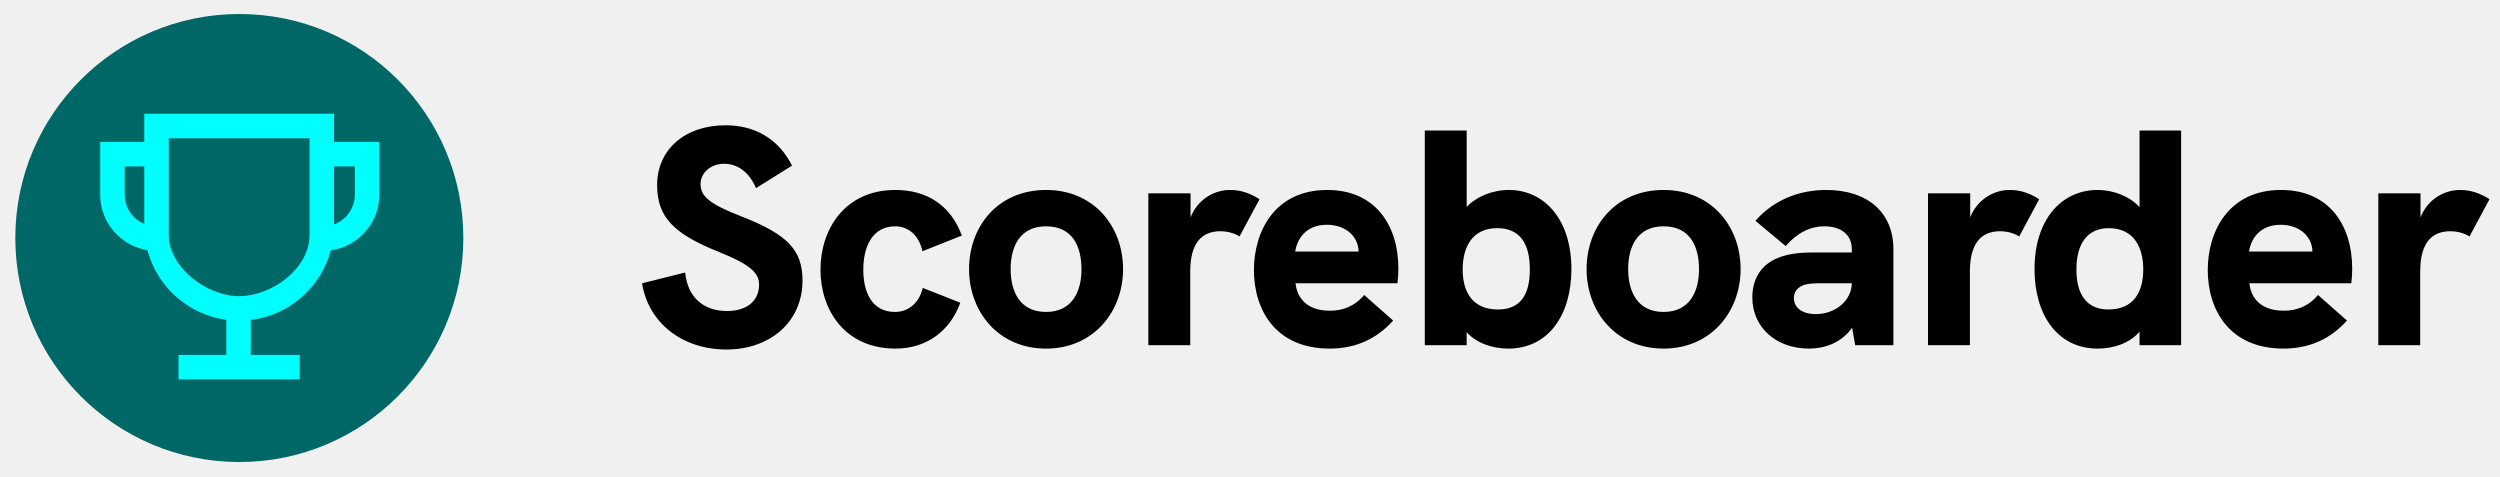
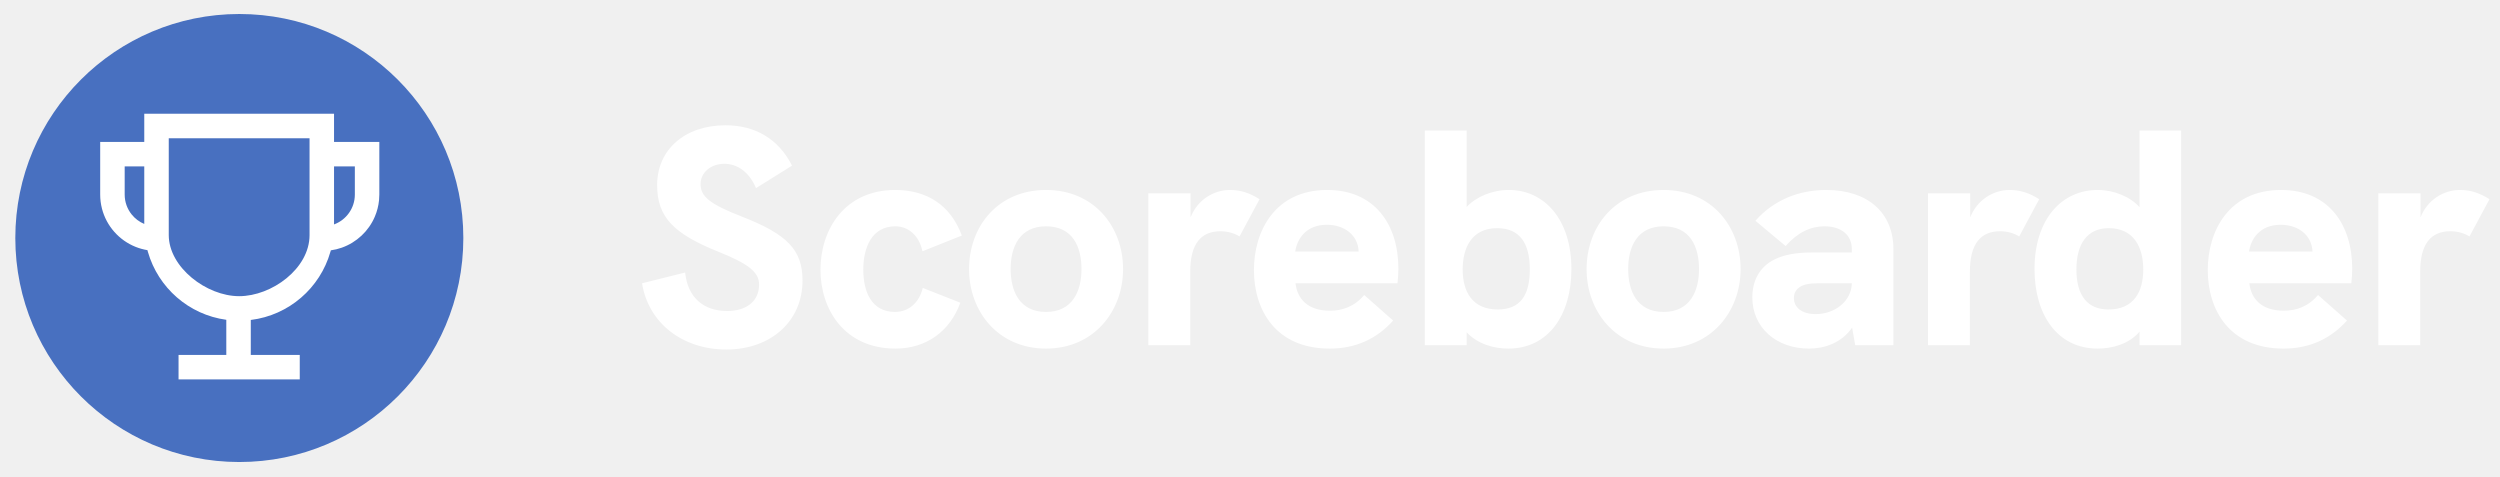
<svg xmlns="http://www.w3.org/2000/svg" width="2857" height="544" viewBox="0 0 2857 544" fill="none">
-   <rect x="17.5" y="16" width="512" height="512" rx="256" fill="#006767" />
-   <path fill-rule="evenodd" clip-rule="evenodd" d="M428.351 247.609C421.295 264.121 407.535 277.084 390.492 283.076C386.514 284.474 382.357 285.493 378.064 286.088C377.908 286.674 377.747 287.258 377.581 287.839C365.803 329.103 330.196 360.316 286.592 365.645V405.627H342.557V433.61H204.044V405.627H258.61V365.465C215.701 359.653 180.763 328.742 169.066 288C168.863 287.293 168.667 286.582 168.478 285.869C163.797 285.11 159.285 283.846 155 282.134C136.128 274.597 121.66 258.384 116.526 238.424C115.203 233.284 114.5 227.895 114.5 222.342V162.18H164.868V130H381.732V162.18H433.5V222.342C433.5 224.461 433.398 226.555 433.198 228.621C432.551 235.305 430.882 241.687 428.351 247.609ZM405.518 222.342C405.518 238.006 395.617 251.358 381.732 256.481V190.162H405.518V222.342ZM273.3 338.469C310.49 338.469 353.75 306.996 353.75 268.688V157.982H192.851V268.602C192.851 305.496 236.051 338.469 273.3 338.469ZM164.868 190.162V255.931C159.211 253.572 154.277 249.825 150.492 245.116C145.481 238.883 142.482 230.963 142.482 222.342V190.162H164.868Z" fill="#00FFFF" />
-   <path d="M830.172 399.428C880.156 399.428 917.116 367.748 917.116 320.58C917.116 285.732 899.868 267.78 847.42 247.364C811.164 233.284 800.604 224.484 800.604 210.404C800.604 197.028 812.572 187.172 827.708 187.172C842.844 187.172 856.22 196.676 863.964 214.98L905.148 189.284C889.66 158.66 862.908 143.172 829.116 143.172C782.3 143.172 750.972 171.332 750.972 211.46C750.972 248.068 769.628 267.076 821.372 287.844C855.516 301.572 867.484 311.076 867.484 325.156C867.484 344.868 852.348 355.428 830.876 355.428C804.476 355.428 785.82 340.292 783.004 311.428L733.724 323.748C741.116 369.508 780.188 399.428 830.172 399.428ZM1023.52 398.372C1058.72 398.372 1085.83 378.308 1097.44 345.924L1054.5 329.028C1050.63 345.924 1038.31 356.484 1022.82 356.484C995.714 356.484 986.562 332.9 986.562 308.26C986.562 283.268 996.066 258.628 1023.17 258.628C1038.66 258.628 1050.63 269.892 1054.15 287.14L1099.2 269.188C1086.18 233.988 1058.72 217.092 1023.17 217.092C965.09 217.092 937.634 262.5 937.634 308.26C937.634 353.316 964.738 398.372 1023.52 398.372ZM1195.44 398.372C1250 398.372 1283.44 355.78 1283.44 307.556C1283.44 258.98 1250.35 217.092 1195.44 217.092C1140.17 217.092 1107.44 258.98 1107.44 307.556C1107.44 355.78 1140.53 398.372 1195.44 398.372ZM1195.44 356.484C1164.81 356.484 1154.96 332.196 1154.96 307.556C1154.96 282.212 1165.17 258.628 1195.44 258.628C1226.06 258.628 1235.92 282.212 1235.92 307.556C1235.92 332.548 1225.71 356.484 1195.44 356.484ZM1405.61 217.092C1386.6 217.092 1368.3 228.708 1360.56 248.42V220.964H1312.33V394.5H1360.2V310.372C1360.2 278.692 1372.52 264.26 1394.7 264.26C1403.15 264.26 1411.24 266.724 1416.52 270.244L1439.4 227.652C1427.79 220.26 1417.23 217.092 1405.61 217.092ZM1598.08 307.204C1598.08 256.516 1570.98 217.092 1516.77 217.092C1456.93 217.092 1432.99 264.26 1432.99 308.612C1432.99 354.02 1457.63 398.372 1519.59 398.372C1549.51 398.372 1573.44 387.108 1592.1 366.34L1559.01 337.124C1548.1 350.148 1534.37 355.076 1519.94 355.076C1494.95 355.076 1482.63 342.052 1480.51 323.748H1597.03C1597.73 317.412 1598.08 312.484 1598.08 307.204ZM1480.16 287.492C1482.27 273.412 1492.13 256.868 1516.42 256.868C1536.13 256.868 1551.97 268.484 1552.67 287.492H1480.16ZM1724.34 217.092C1705.33 217.092 1687.03 224.836 1676.12 236.452V149.156H1628.25V394.5H1676.12V379.716C1688.44 393.092 1707.09 398.372 1723.64 398.372C1769.75 398.372 1795.8 359.652 1795.8 307.556C1795.8 250.18 1764.47 217.092 1724.34 217.092ZM1711.67 353.668C1682.81 353.668 1671.54 333.604 1671.54 307.908C1671.54 282.916 1682.1 260.74 1710.97 260.74C1737.01 260.74 1748.28 278.34 1748.28 307.908C1748.28 337.828 1737.01 353.668 1711.67 353.668ZM1901.16 398.372C1955.72 398.372 1989.16 355.78 1989.16 307.556C1989.16 258.98 1956.07 217.092 1901.16 217.092C1845.89 217.092 1813.16 258.98 1813.16 307.556C1813.16 355.78 1846.24 398.372 1901.16 398.372ZM1901.16 356.484C1870.53 356.484 1860.68 332.196 1860.68 307.556C1860.68 282.212 1870.88 258.628 1901.16 258.628C1931.78 258.628 1941.64 282.212 1941.64 307.556C1941.64 332.548 1931.43 356.484 1901.16 356.484ZM2087.04 217.092C2056.07 217.092 2027.2 228.356 2006.08 252.292L2040.58 281.156C2054.66 265.316 2069.44 258.628 2084.93 258.628C2104.64 258.628 2116.26 268.836 2116.26 284.676V288.548H2070.5C2052.9 288.548 2038.82 291.012 2027.56 296.644C2011.72 304.74 2002.56 319.524 2002.56 339.94C2002.56 374.084 2029.67 398.372 2067.33 398.372C2084.93 398.372 2104.29 392.036 2116.61 374.436L2120.13 394.5H2163.78V284.676C2163.78 243.14 2134.56 217.092 2087.04 217.092ZM2075.08 358.948C2058.88 358.948 2050.08 351.204 2050.08 340.644C2050.08 335.364 2052.2 331.14 2056.42 328.324C2060.64 325.156 2067.33 323.748 2077.19 323.748H2116.26C2115.91 343.812 2097.25 358.948 2075.08 358.948ZM2296.61 217.092C2277.6 217.092 2259.3 228.708 2251.56 248.42V220.964H2203.33V394.5H2251.2V310.372C2251.2 278.692 2263.52 264.26 2285.7 264.26C2294.15 264.26 2302.24 266.724 2307.52 270.244L2330.4 227.652C2318.79 220.26 2308.23 217.092 2296.61 217.092ZM2445.08 149.156V236.804C2434.52 224.836 2415.87 217.092 2397.21 217.092C2356.38 217.092 2325.05 250.18 2325.05 307.556C2325.05 359.652 2351.1 398.372 2397.21 398.372C2414.11 398.372 2433.11 393.092 2445.08 379.012V394.5H2492.6V149.156H2445.08ZM2409.53 353.668C2385.59 353.668 2372.92 337.828 2372.92 307.908C2372.92 278.34 2385.59 260.74 2409.88 260.74C2438.75 260.74 2449.31 282.916 2449.31 307.908C2449.31 333.604 2438.39 353.668 2409.53 353.668ZM2688.11 307.204C2688.11 256.516 2661.01 217.092 2606.8 217.092C2546.96 217.092 2523.03 264.26 2523.03 308.612C2523.03 354.02 2547.67 398.372 2609.62 398.372C2639.54 398.372 2663.47 387.108 2682.13 366.34L2649.04 337.124C2638.13 350.148 2624.4 355.076 2609.97 355.076C2584.98 355.076 2572.66 342.052 2570.55 323.748H2687.06C2687.76 317.412 2688.11 312.484 2688.11 307.204ZM2570.19 287.492C2572.31 273.412 2582.16 256.868 2606.45 256.868C2626.16 256.868 2642 268.484 2642.71 287.492H2570.19ZM2811.21 217.092C2792.2 217.092 2773.89 228.708 2766.15 248.42V220.964H2717.93V394.5H2765.8V310.372C2765.8 278.692 2778.12 264.26 2800.29 264.26C2808.74 264.26 2816.84 266.724 2822.12 270.244L2845 227.652C2833.38 220.26 2822.82 217.092 2811.21 217.092Z" fill="black" />
+   <rect x="17.5" y="16" width="512" height="512" rx="256" fill="#4870C0" />
+   <path fill-rule="evenodd" clip-rule="evenodd" d="M428.351 247.609C421.295 264.121 407.535 277.084 390.492 283.076C386.514 284.474 382.357 285.493 378.064 286.088C377.908 286.674 377.747 287.258 377.581 287.839C365.803 329.103 330.196 360.316 286.592 365.645V405.627H342.557V433.61H204.044V405.627H258.61V365.465C215.701 359.653 180.763 328.742 169.066 288C168.863 287.293 168.667 286.582 168.478 285.869C163.797 285.11 159.285 283.846 155 282.134C136.128 274.597 121.66 258.384 116.526 238.424C115.203 233.284 114.5 227.895 114.5 222.342V162.18H164.868V130H381.732V162.18H433.5V222.342C433.5 224.461 433.398 226.555 433.198 228.621C432.551 235.305 430.882 241.687 428.351 247.609ZM405.518 222.342C405.518 238.006 395.617 251.358 381.732 256.481V190.162H405.518V222.342ZM273.3 338.469C310.49 338.469 353.75 306.996 353.75 268.688V157.982H192.851V268.602C192.851 305.496 236.051 338.469 273.3 338.469ZM164.868 190.162V255.931C159.211 253.572 154.277 249.825 150.492 245.116C145.481 238.883 142.482 230.963 142.482 222.342V190.162H164.868Z" fill="white" />
+   <path d="M830.172 399.428C880.156 399.428 917.116 367.748 917.116 320.58C917.116 285.732 899.868 267.78 847.42 247.364C811.164 233.284 800.604 224.484 800.604 210.404C800.604 197.028 812.572 187.172 827.708 187.172C842.844 187.172 856.22 196.676 863.964 214.98L905.148 189.284C889.66 158.66 862.908 143.172 829.116 143.172C782.3 143.172 750.972 171.332 750.972 211.46C750.972 248.068 769.628 267.076 821.372 287.844C855.516 301.572 867.484 311.076 867.484 325.156C867.484 344.868 852.348 355.428 830.876 355.428C804.476 355.428 785.82 340.292 783.004 311.428L733.724 323.748C741.116 369.508 780.188 399.428 830.172 399.428ZM1023.52 398.372C1058.72 398.372 1085.83 378.308 1097.44 345.924L1054.5 329.028C1050.63 345.924 1038.31 356.484 1022.82 356.484C995.714 356.484 986.562 332.9 986.562 308.26C986.562 283.268 996.066 258.628 1023.17 258.628C1038.66 258.628 1050.63 269.892 1054.15 287.14L1099.2 269.188C1086.18 233.988 1058.72 217.092 1023.17 217.092C965.09 217.092 937.634 262.5 937.634 308.26C937.634 353.316 964.738 398.372 1023.52 398.372ZM1195.44 398.372C1250 398.372 1283.44 355.78 1283.44 307.556C1283.44 258.98 1250.35 217.092 1195.44 217.092C1140.17 217.092 1107.44 258.98 1107.44 307.556C1107.44 355.78 1140.53 398.372 1195.44 398.372ZM1195.44 356.484C1164.81 356.484 1154.96 332.196 1154.96 307.556C1154.96 282.212 1165.17 258.628 1195.44 258.628C1226.06 258.628 1235.92 282.212 1235.92 307.556C1235.92 332.548 1225.71 356.484 1195.44 356.484ZM1405.61 217.092C1386.6 217.092 1368.3 228.708 1360.56 248.42V220.964H1312.33V394.5H1360.2V310.372C1360.2 278.692 1372.52 264.26 1394.7 264.26C1403.15 264.26 1411.24 266.724 1416.52 270.244L1439.4 227.652C1427.79 220.26 1417.23 217.092 1405.61 217.092ZM1598.08 307.204C1598.08 256.516 1570.98 217.092 1516.77 217.092C1456.93 217.092 1432.99 264.26 1432.99 308.612C1432.99 354.02 1457.63 398.372 1519.59 398.372C1549.51 398.372 1573.44 387.108 1592.1 366.34L1559.01 337.124C1548.1 350.148 1534.37 355.076 1519.94 355.076C1494.95 355.076 1482.63 342.052 1480.51 323.748H1597.03C1597.73 317.412 1598.08 312.484 1598.08 307.204ZM1480.16 287.492C1482.27 273.412 1492.13 256.868 1516.42 256.868C1536.13 256.868 1551.97 268.484 1552.67 287.492H1480.16ZM1724.34 217.092C1705.33 217.092 1687.03 224.836 1676.12 236.452V149.156H1628.25V394.5H1676.12V379.716C1688.44 393.092 1707.09 398.372 1723.64 398.372C1769.75 398.372 1795.8 359.652 1795.8 307.556C1795.8 250.18 1764.47 217.092 1724.34 217.092ZM1711.67 353.668C1682.81 353.668 1671.54 333.604 1671.54 307.908C1671.54 282.916 1682.1 260.74 1710.97 260.74C1737.01 260.74 1748.28 278.34 1748.28 307.908C1748.28 337.828 1737.01 353.668 1711.67 353.668ZM1901.16 398.372C1955.72 398.372 1989.16 355.78 1989.16 307.556C1989.16 258.98 1956.07 217.092 1901.16 217.092C1845.89 217.092 1813.16 258.98 1813.16 307.556C1813.16 355.78 1846.24 398.372 1901.16 398.372ZM1901.16 356.484C1870.53 356.484 1860.68 332.196 1860.68 307.556C1860.68 282.212 1870.88 258.628 1901.16 258.628C1931.78 258.628 1941.64 282.212 1941.64 307.556C1941.64 332.548 1931.43 356.484 1901.16 356.484ZM2087.04 217.092C2056.07 217.092 2027.2 228.356 2006.08 252.292L2040.58 281.156C2054.66 265.316 2069.44 258.628 2084.93 258.628C2104.64 258.628 2116.26 268.836 2116.26 284.676V288.548H2070.5C2052.9 288.548 2038.82 291.012 2027.56 296.644C2011.72 304.74 2002.56 319.524 2002.56 339.94C2002.56 374.084 2029.67 398.372 2067.33 398.372C2084.93 398.372 2104.29 392.036 2116.61 374.436L2120.13 394.5H2163.78V284.676C2163.78 243.14 2134.56 217.092 2087.04 217.092ZM2075.08 358.948C2058.88 358.948 2050.08 351.204 2050.08 340.644C2050.08 335.364 2052.2 331.14 2056.42 328.324C2060.64 325.156 2067.33 323.748 2077.19 323.748H2116.26C2115.91 343.812 2097.25 358.948 2075.08 358.948ZM2296.61 217.092C2277.6 217.092 2259.3 228.708 2251.56 248.42V220.964H2203.33V394.5H2251.2V310.372C2251.2 278.692 2263.52 264.26 2285.7 264.26C2294.15 264.26 2302.24 266.724 2307.52 270.244L2330.4 227.652C2318.79 220.26 2308.23 217.092 2296.61 217.092ZM2445.08 149.156V236.804C2434.52 224.836 2415.87 217.092 2397.21 217.092C2356.38 217.092 2325.05 250.18 2325.05 307.556C2325.05 359.652 2351.1 398.372 2397.21 398.372C2414.11 398.372 2433.11 393.092 2445.08 379.012V394.5H2492.6V149.156H2445.08ZM2409.53 353.668C2385.59 353.668 2372.92 337.828 2372.92 307.908C2372.92 278.34 2385.59 260.74 2409.88 260.74C2438.75 260.74 2449.31 282.916 2449.31 307.908C2449.31 333.604 2438.39 353.668 2409.53 353.668ZM2688.11 307.204C2688.11 256.516 2661.01 217.092 2606.8 217.092C2546.96 217.092 2523.03 264.26 2523.03 308.612C2523.03 354.02 2547.67 398.372 2609.62 398.372C2639.54 398.372 2663.47 387.108 2682.13 366.34L2649.04 337.124C2638.13 350.148 2624.4 355.076 2609.97 355.076C2584.98 355.076 2572.66 342.052 2570.55 323.748H2687.06C2687.76 317.412 2688.11 312.484 2688.11 307.204ZM2570.19 287.492C2572.31 273.412 2582.16 256.868 2606.45 256.868C2626.16 256.868 2642 268.484 2642.71 287.492H2570.19ZM2811.21 217.092C2792.2 217.092 2773.89 228.708 2766.15 248.42V220.964H2717.93V394.5H2765.8V310.372C2765.8 278.692 2778.12 264.26 2800.29 264.26C2808.74 264.26 2816.84 266.724 2822.12 270.244L2845 227.652C2833.38 220.26 2822.82 217.092 2811.21 217.092Z" fill="white" />
</svg>
